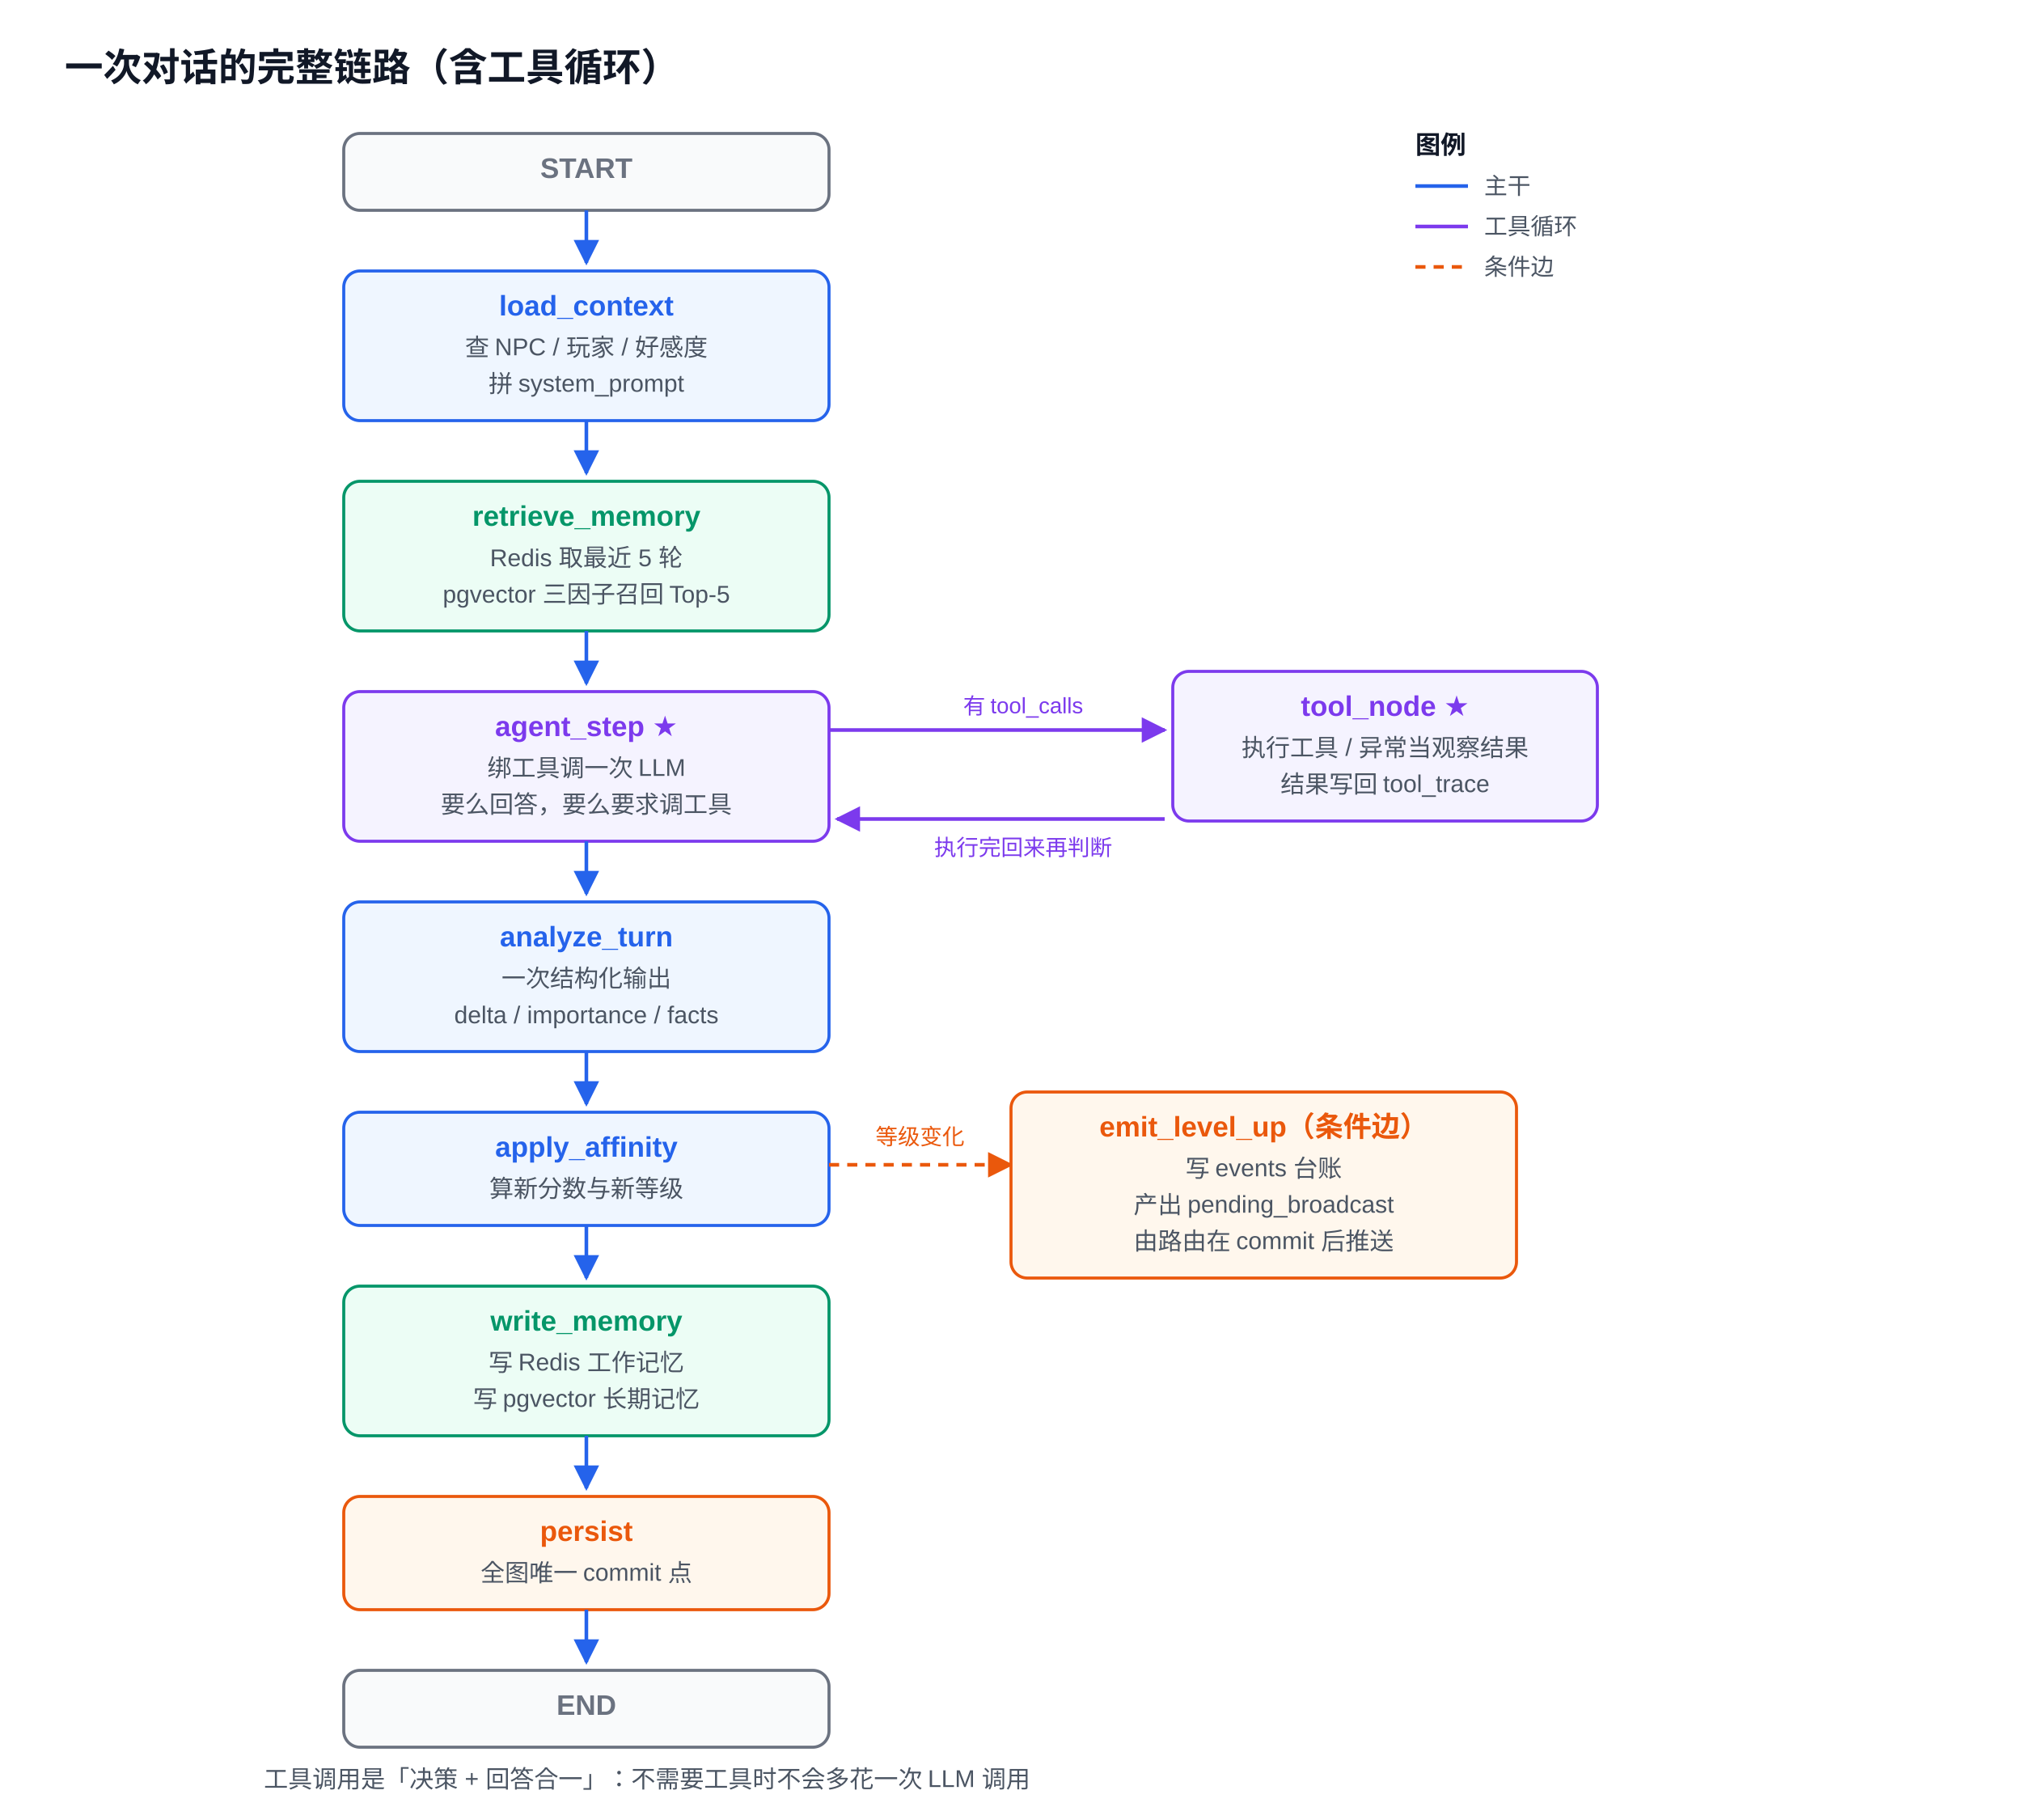
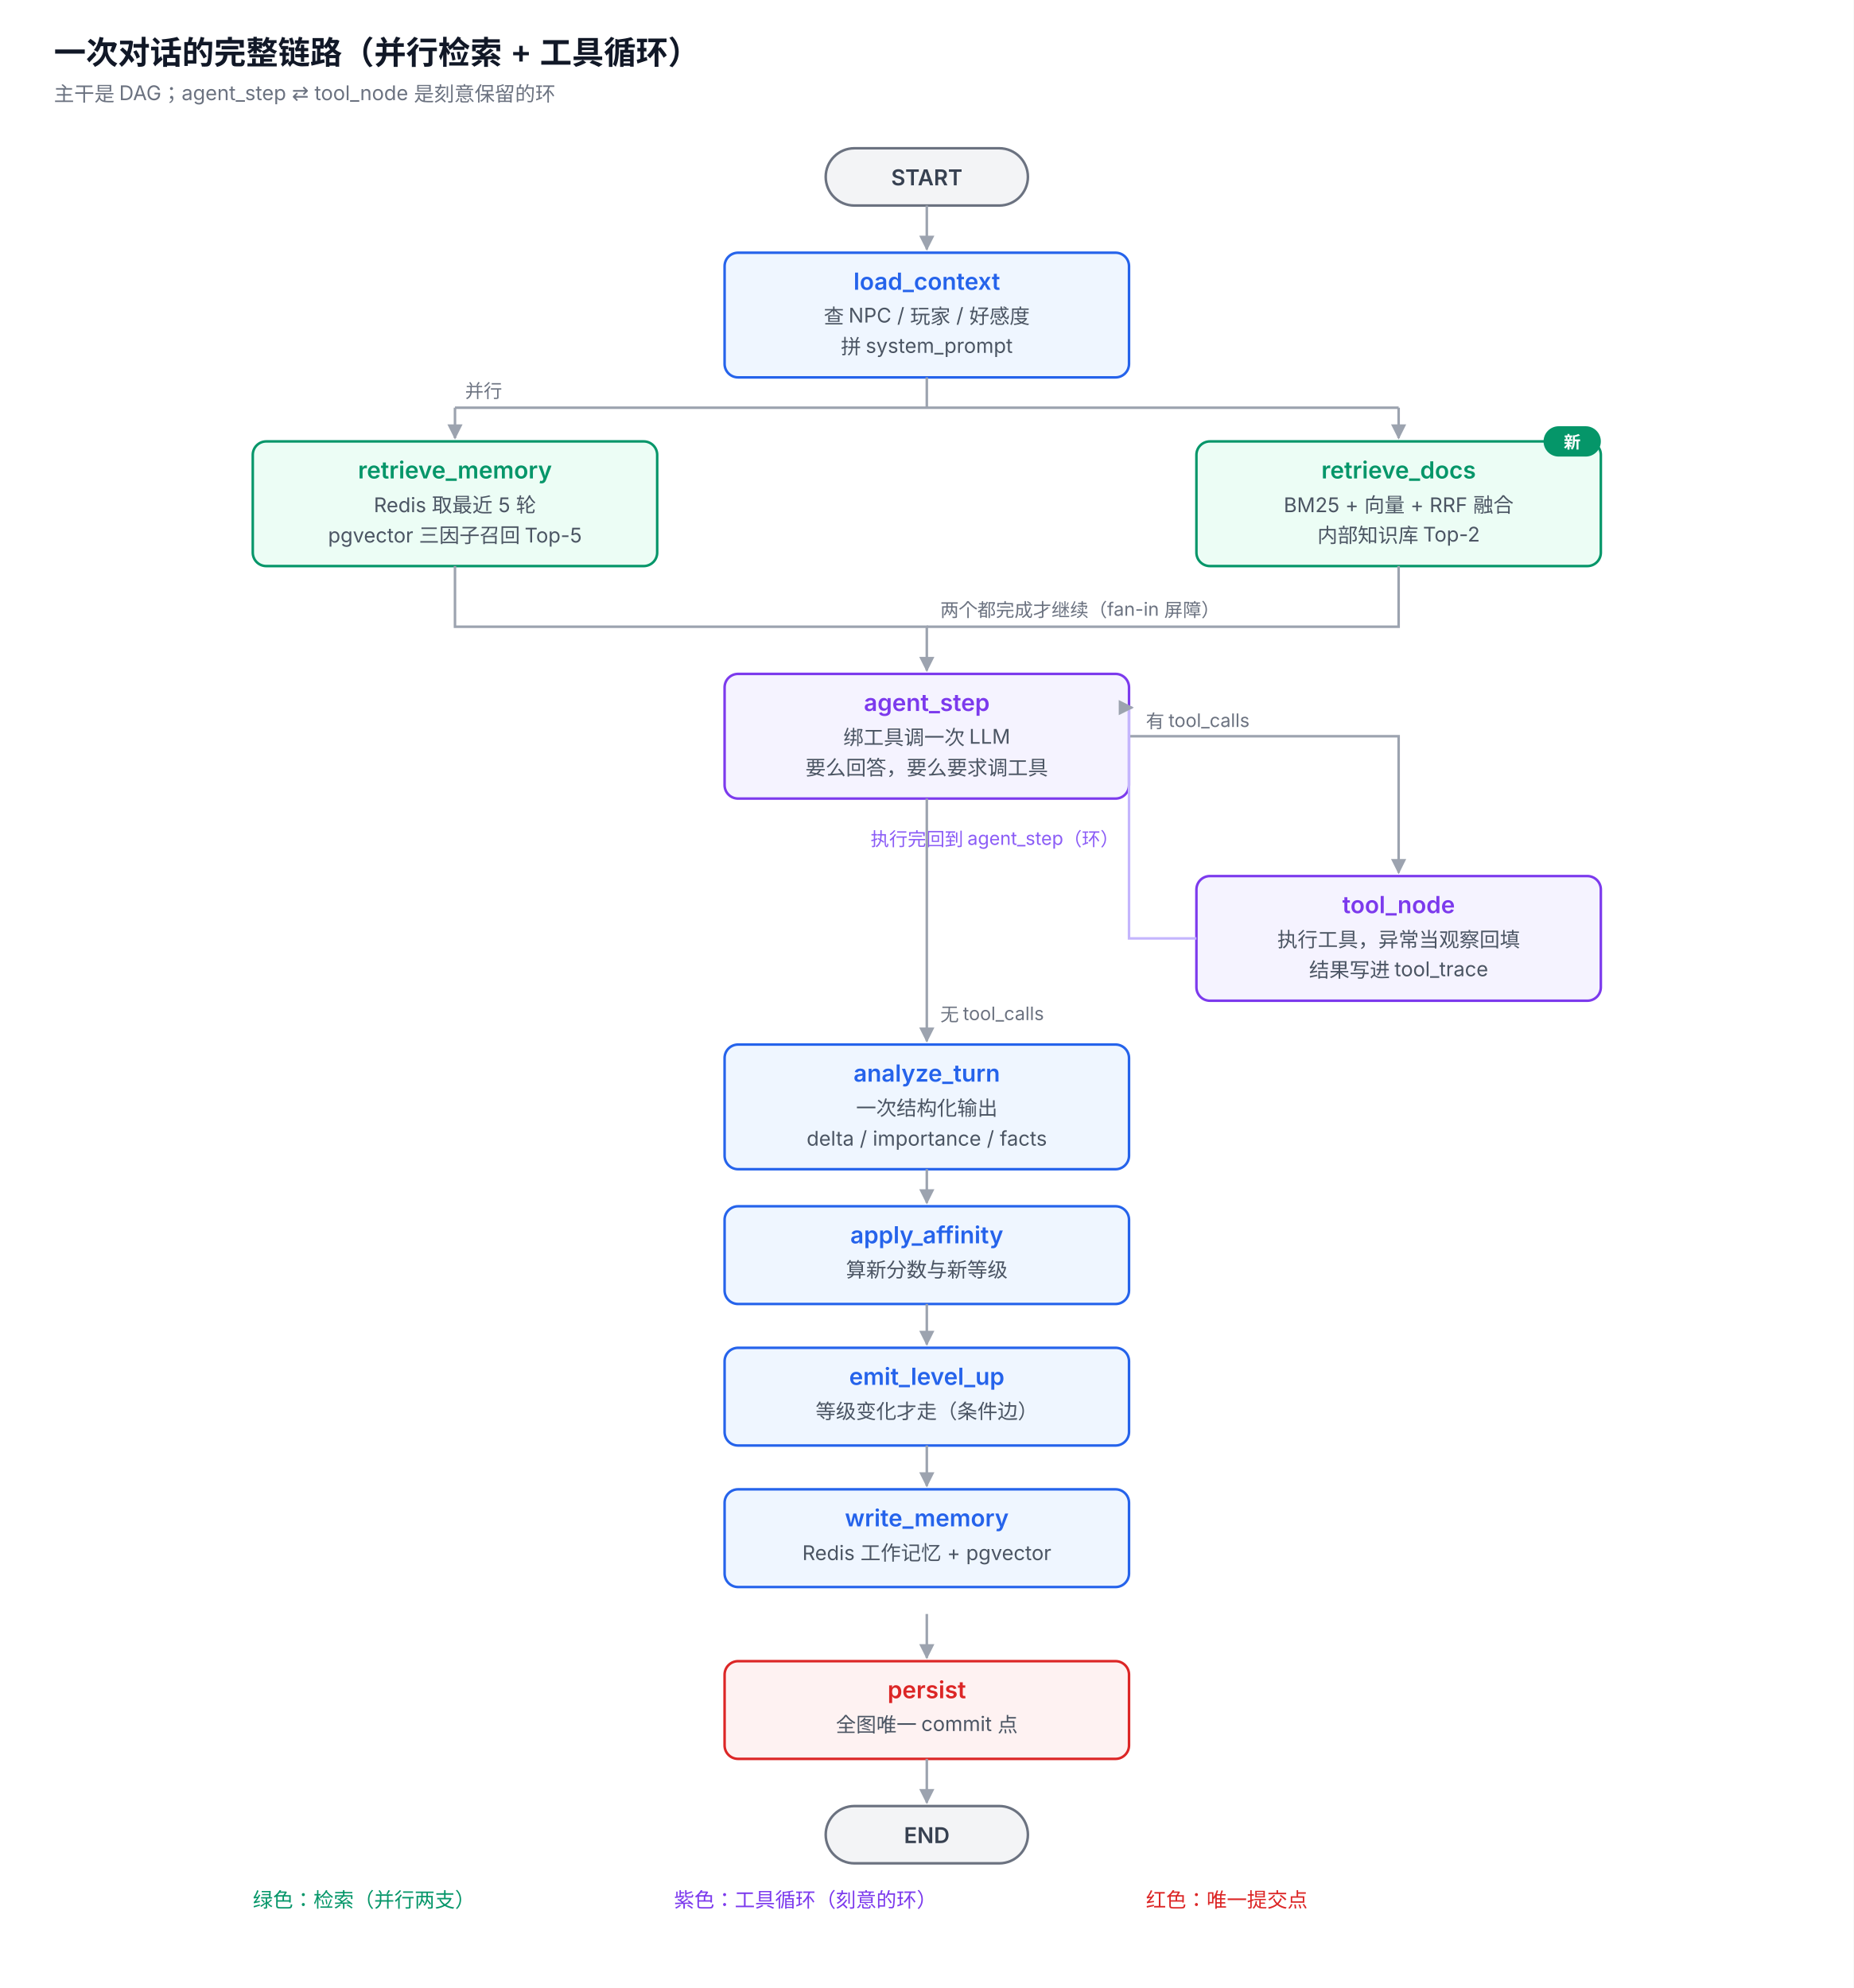
- <svg xmlns="http://www.w3.org/2000/svg" viewBox="0 0 1000 900" width="1000" height="900" font-family="Segoe UI, Microsoft YaHei, PingFang SC, Noto Sans SC, Helvetica Neue, Arial, sans-serif">
-   <rect width="1000" height="900" fill="#ffffff" />
+ <svg xmlns="http://www.w3.org/2000/svg" width="1100" height="1180" viewBox="0 0 1100 1180" font-family="-apple-system,BlinkMacSystemFont,Segoe UI,PingFang SC,Microsoft YaHei,sans-serif">
  <defs>
-     <marker id="ablue" viewBox="0 0 10 10" refX="9" refY="5" markerWidth="7" markerHeight="7" orient="auto-start-reverse">
-       <path d="M 0 0 L 10 5 L 0 10 z" fill="#2563eb" />
-     </marker>
-     <marker id="agreen" viewBox="0 0 10 10" refX="9" refY="5" markerWidth="7" markerHeight="7" orient="auto-start-reverse">
-       <path d="M 0 0 L 10 5 L 0 10 z" fill="#059669" />
-     </marker>
-     <marker id="aorange" viewBox="0 0 10 10" refX="9" refY="5" markerWidth="7" markerHeight="7" orient="auto-start-reverse">
-       <path d="M 0 0 L 10 5 L 0 10 z" fill="#ea580c" />
-     </marker>
-     <marker id="apurple" viewBox="0 0 10 10" refX="9" refY="5" markerWidth="7" markerHeight="7" orient="auto-start-reverse">
-       <path d="M 0 0 L 10 5 L 0 10 z" fill="#7c3aed" />
-     </marker>
-     <marker id="agray" viewBox="0 0 10 10" refX="9" refY="5" markerWidth="7" markerHeight="7" orient="auto-start-reverse">
-       <path d="M 0 0 L 10 5 L 0 10 z" fill="#6b7280" />
+     <marker id="a" viewBox="0 0 10 10" refX="9" refY="5" markerWidth="6" markerHeight="6" orient="auto-start-reverse">
+       <path d="M 0 0 L 10 5 L 0 10 z" fill="#9ca3af" />
    </marker>
  </defs>
-   <text x="32" y="40" font-size="19" font-weight="600" fill="#111827">一次对话的完整链路（含工具循环）</text>
-   <rect x="170.0" y="66" width="240" height="38" rx="8" fill="#f9fafb" stroke="#6b7280" stroke-width="1.5" />
-   <text x="290.0" y="88" text-anchor="middle" font-size="14" font-weight="600" fill="#6b7280">START</text>
-   <rect x="170.0" y="134" width="240" height="74" rx="8" fill="#eff6ff" stroke="#2563eb" stroke-width="1.5" />
-   <text x="290.0" y="156" text-anchor="middle" font-size="14" font-weight="600" fill="#2563eb">load_context</text>
-   <text x="290.0" y="176" text-anchor="middle" font-size="12" fill="#4b5563">查 NPC / 玩家 / 好感度</text>
-   <text x="290.0" y="194" text-anchor="middle" font-size="12" fill="#4b5563">拼 system_prompt</text>
-   <rect x="170.0" y="238" width="240" height="74" rx="8" fill="#ecfdf5" stroke="#059669" stroke-width="1.5" />
-   <text x="290.0" y="260" text-anchor="middle" font-size="14" font-weight="600" fill="#059669">retrieve_memory</text>
-   <text x="290.0" y="280" text-anchor="middle" font-size="12" fill="#4b5563">Redis 取最近 5 轮</text>
-   <text x="290.0" y="298" text-anchor="middle" font-size="12" fill="#4b5563">pgvector 三因子召回 Top-5</text>
-   <rect x="170.0" y="342" width="240" height="74" rx="8" fill="#f5f3ff" stroke="#7c3aed" stroke-width="1.5" />
-   <text x="290.0" y="364" text-anchor="middle" font-size="14" font-weight="600" fill="#7c3aed">agent_step ★</text>
-   <text x="290.0" y="384" text-anchor="middle" font-size="12" fill="#4b5563">绑工具调一次 LLM</text>
-   <text x="290.0" y="402" text-anchor="middle" font-size="12" fill="#4b5563">要么回答，要么要求调工具</text>
-   <rect x="170.0" y="446" width="240" height="74" rx="8" fill="#eff6ff" stroke="#2563eb" stroke-width="1.5" />
-   <text x="290.0" y="468" text-anchor="middle" font-size="14" font-weight="600" fill="#2563eb">analyze_turn</text>
-   <text x="290.0" y="488" text-anchor="middle" font-size="12" fill="#4b5563">一次结构化输出</text>
-   <text x="290.0" y="506" text-anchor="middle" font-size="12" fill="#4b5563">delta / importance / facts</text>
-   <rect x="170.0" y="550" width="240" height="56" rx="8" fill="#eff6ff" stroke="#2563eb" stroke-width="1.5" />
-   <text x="290.0" y="572" text-anchor="middle" font-size="14" font-weight="600" fill="#2563eb">apply_affinity</text>
-   <text x="290.0" y="592" text-anchor="middle" font-size="12" fill="#4b5563">算新分数与新等级</text>
-   <rect x="170.0" y="636" width="240" height="74" rx="8" fill="#ecfdf5" stroke="#059669" stroke-width="1.5" />
-   <text x="290.0" y="658" text-anchor="middle" font-size="14" font-weight="600" fill="#059669">write_memory</text>
-   <text x="290.0" y="678" text-anchor="middle" font-size="12" fill="#4b5563">写 Redis 工作记忆</text>
-   <text x="290.0" y="696" text-anchor="middle" font-size="12" fill="#4b5563">写 pgvector 长期记忆</text>
-   <rect x="170.0" y="740" width="240" height="56" rx="8" fill="#fff7ed" stroke="#ea580c" stroke-width="1.5" />
-   <text x="290.0" y="762" text-anchor="middle" font-size="14" font-weight="600" fill="#ea580c">persist</text>
-   <text x="290.0" y="782" text-anchor="middle" font-size="12" fill="#4b5563">全图唯一 commit 点</text>
-   <rect x="170.0" y="826" width="240" height="38" rx="8" fill="#f9fafb" stroke="#6b7280" stroke-width="1.5" />
-   <text x="290.0" y="848" text-anchor="middle" font-size="14" font-weight="600" fill="#6b7280">END</text>
-   <line x1="290" y1="104" x2="290" y2="130" stroke="#2563eb" stroke-width="1.8" marker-end="url(#ablue)" />
-   <line x1="290" y1="208" x2="290" y2="234" stroke="#2563eb" stroke-width="1.8" marker-end="url(#ablue)" />
-   <line x1="290" y1="312" x2="290" y2="338" stroke="#2563eb" stroke-width="1.8" marker-end="url(#ablue)" />
-   <line x1="290" y1="416" x2="290" y2="442" stroke="#2563eb" stroke-width="1.8" marker-end="url(#ablue)" />
-   <line x1="290" y1="520" x2="290" y2="546" stroke="#2563eb" stroke-width="1.8" marker-end="url(#ablue)" />
-   <line x1="290" y1="606" x2="290" y2="632" stroke="#2563eb" stroke-width="1.8" marker-end="url(#ablue)" />
-   <line x1="290" y1="710" x2="290" y2="736" stroke="#2563eb" stroke-width="1.8" marker-end="url(#ablue)" />
-   <line x1="290" y1="796" x2="290" y2="822" stroke="#2563eb" stroke-width="1.8" marker-end="url(#ablue)" />
-   <rect x="580" y="332" width="210" height="74" rx="8" fill="#f5f3ff" stroke="#7c3aed" stroke-width="1.5" />
-   <text x="685.0" y="354" text-anchor="middle" font-size="14" font-weight="600" fill="#7c3aed">tool_node ★</text>
-   <text x="685.0" y="374" text-anchor="middle" font-size="12" fill="#4b5563">执行工具 / 异常当观察结果</text>
-   <text x="685.0" y="392" text-anchor="middle" font-size="12" fill="#4b5563">结果写回 tool_trace</text>
-   <line x1="410.0" y1="361.0" x2="576" y2="361.0" stroke="#7c3aed" stroke-width="1.8" marker-end="url(#apurple)" />
-   <text x="506.0" y="353.0" text-anchor="middle" font-size="11" fill="#7c3aed">有 tool_calls</text>
-   <line x1="576" y1="405.0" x2="414.0" y2="405.0" stroke="#7c3aed" stroke-width="1.8" marker-end="url(#apurple)" />
-   <text x="506.0" y="423.0" text-anchor="middle" font-size="11" fill="#7c3aed">执行完回来再判断</text>
-   <line x1="410.0" y1="576" x2="500" y2="576" stroke="#ea580c" stroke-width="1.8" stroke-dasharray="5,4" marker-end="url(#aorange)" />
-   <text x="455" y="566" text-anchor="middle" font-size="11" fill="#ea580c">等级变化</text>
-   <rect x="500" y="540" width="250" height="92" rx="8" fill="#fff7ed" stroke="#ea580c" stroke-width="1.5" />
-   <text x="625.0" y="562" text-anchor="middle" font-size="14" font-weight="600" fill="#ea580c">emit_level_up（条件边）</text>
-   <text x="625.0" y="582" text-anchor="middle" font-size="12" fill="#4b5563">写 events 台账</text>
-   <text x="625.0" y="600" text-anchor="middle" font-size="12" fill="#4b5563">产出 pending_broadcast</text>
-   <text x="625.0" y="618" text-anchor="middle" font-size="12" fill="#4b5563">由路由在 commit 后推送</text>
-   <text x="320" y="884" text-anchor="middle" font-size="12" fill="#4b5563">工具调用是「决策 + 回答合一」：不需要工具时不会多花一次 LLM 调用</text>
-   <text x="700" y="76" font-size="12.5" font-weight="600" fill="#111827">图例</text>
-   <line x1="700" y1="92" x2="726" y2="92" stroke="#2563eb" stroke-width="1.8" />
-   <text x="734" y="96" font-size="11.5" fill="#4b5563">主干</text>
-   <line x1="700" y1="112" x2="726" y2="112" stroke="#7c3aed" stroke-width="1.8" />
-   <text x="734" y="116" font-size="11.5" fill="#4b5563">工具循环</text>
-   <line x1="700" y1="132" x2="726" y2="132" stroke="#ea580c" stroke-width="1.8" stroke-dasharray="5,4" />
-   <text x="734" y="136" font-size="11.5" fill="#4b5563">条件边</text>
+   <rect width="1100" height="1180" fill="#ffffff" />
+   <text x="32" y="38" font-size="19" font-weight="600" fill="#111827">一次对话的完整链路（并行检索 + 工具循环）</text>
+   <text x="32" y="60" font-size="12" fill="#6b7280">主干是 DAG；agent_step ⇄ tool_node 是刻意保留的环</text>
+   <rect x="490" y="88" width="120" height="34" rx="17" fill="#f3f4f6" stroke="#6b7280" stroke-width="1.5" />
+   <text x="550" y="110" text-anchor="middle" font-size="13" font-weight="600" fill="#374151">START</text>
+   <rect x="430.0" y="150" width="240" height="74" rx="8" fill="#eff6ff" stroke="#2563eb" stroke-width="1.5" />
+   <text x="550.0" y="172" text-anchor="middle" font-size="14" font-weight="600" fill="#2563eb">load_context</text>
+   <text x="550.0" y="192" text-anchor="middle" font-size="12" fill="#4b5563">查 NPC / 玩家 / 好感度</text>
+   <text x="550.0" y="210" text-anchor="middle" font-size="12" fill="#4b5563">拼 system_prompt</text>
+   <line x1="550" y1="122" x2="550" y2="148" stroke="#9ca3af" stroke-width="1.5" marker-end="url(#a)" />
+   <path d="M550,224 L550,242" stroke="#9ca3af" stroke-width="1.5" fill="none" />
+   <path d="M270.0,242 L830.0,242" stroke="#9ca3af" stroke-width="1.5" fill="none" />
+   <line x1="270.0" y1="242" x2="270.0" y2="260" stroke="#9ca3af" stroke-width="1.5" marker-end="url(#a)" />
+   <line x1="830.0" y1="242" x2="830.0" y2="260" stroke="#9ca3af" stroke-width="1.5" marker-end="url(#a)" />
+   <text x="276.0" y="236" text-anchor="start" font-size="11" fill="#6b7280">并行</text>
+   <rect x="150" y="262" width="240" height="74" rx="8" fill="#ecfdf5" stroke="#059669" stroke-width="1.5" />
+   <text x="270.0" y="284" text-anchor="middle" font-size="14" font-weight="600" fill="#059669">retrieve_memory</text>
+   <text x="270.0" y="304" text-anchor="middle" font-size="12" fill="#4b5563">Redis 取最近 5 轮</text>
+   <text x="270.0" y="322" text-anchor="middle" font-size="12" fill="#4b5563">pgvector 三因子召回 Top-5</text>
+   <rect x="710" y="262" width="240" height="74" rx="8" fill="#ecfdf5" stroke="#059669" stroke-width="1.5" />
+   <text x="830.0" y="284" text-anchor="middle" font-size="14" font-weight="600" fill="#059669">retrieve_docs</text>
+   <text x="830.0" y="304" text-anchor="middle" font-size="12" fill="#4b5563">BM25 + 向量 + RRF 融合</text>
+   <text x="830.0" y="322" text-anchor="middle" font-size="12" fill="#4b5563">内部知识库 Top-2</text>
+   <rect x="916" y="253" width="34" height="18" rx="9" fill="#059669" />
+   <text x="933" y="266" text-anchor="middle" font-size="10" fill="#ffffff" font-weight="600">新</text>
+   <path d="M270.0,336 L270.0,372 L550,372 L550,398" fill="none" stroke="#9ca3af" stroke-width="1.5" marker-end="url(#a)" />
+   <path d="M830.0,336 L830.0,372 L550,372" fill="none" stroke="#9ca3af" stroke-width="1.5" />
+   <text x="558" y="366" text-anchor="start" font-size="11" fill="#6b7280">两个都完成才继续（fan-in 屏障）</text>
+   <rect x="430.0" y="400" width="240" height="74" rx="8" fill="#f5f3ff" stroke="#7c3aed" stroke-width="1.5" />
+   <text x="550.0" y="422" text-anchor="middle" font-size="14" font-weight="600" fill="#7c3aed">agent_step</text>
+   <text x="550.0" y="442" text-anchor="middle" font-size="12" fill="#4b5563">绑工具调一次 LLM</text>
+   <text x="550.0" y="460" text-anchor="middle" font-size="12" fill="#4b5563">要么回答，要么要求调工具</text>
+   <path d="M670.0,437 L830.0,437 L830.0,518" fill="none" stroke="#9ca3af" stroke-width="1.5" marker-end="url(#a)" />
+   <text x="680.0" y="432" text-anchor="start" font-size="11" fill="#6b7280">有 tool_calls</text>
+   <rect x="710" y="520" width="240" height="74" rx="8" fill="#f5f3ff" stroke="#7c3aed" stroke-width="1.5" />
+   <text x="830.0" y="542" text-anchor="middle" font-size="14" font-weight="600" fill="#7c3aed">tool_node</text>
+   <text x="830.0" y="562" text-anchor="middle" font-size="12" fill="#4b5563">执行工具，异常当观察回填</text>
+   <text x="830.0" y="580" text-anchor="middle" font-size="12" fill="#4b5563">结果写进 tool_trace</text>
+   <path d="M710,557 L670,557 L670,420 L672.0,420" fill="none" stroke="#c4b5fd" stroke-width="1.5" marker-end="url(#a)" />
+   <text x="664" y="502" text-anchor="end" font-size="11" fill="#8b5cf6">执行完回到 agent_step（环）</text>
+   <rect x="430.0" y="620" width="240" height="74" rx="8" fill="#eff6ff" stroke="#2563eb" stroke-width="1.5" />
+   <text x="550.0" y="642" text-anchor="middle" font-size="14" font-weight="600" fill="#2563eb">analyze_turn</text>
+   <text x="550.0" y="662" text-anchor="middle" font-size="12" fill="#4b5563">一次结构化输出</text>
+   <text x="550.0" y="680" text-anchor="middle" font-size="12" fill="#4b5563">delta / importance / facts</text>
+   <rect x="430.0" y="716" width="240" height="58" rx="8" fill="#eff6ff" stroke="#2563eb" stroke-width="1.5" />
+   <text x="550.0" y="738" text-anchor="middle" font-size="14" font-weight="600" fill="#2563eb">apply_affinity</text>
+   <text x="550.0" y="758" text-anchor="middle" font-size="12" fill="#4b5563">算新分数与新等级</text>
+   <rect x="430.0" y="800" width="240" height="58" rx="8" fill="#eff6ff" stroke="#2563eb" stroke-width="1.5" />
+   <text x="550.0" y="822" text-anchor="middle" font-size="14" font-weight="600" fill="#2563eb">emit_level_up</text>
+   <text x="550.0" y="842" text-anchor="middle" font-size="12" fill="#4b5563">等级变化才走（条件边）</text>
+   <rect x="430.0" y="884" width="240" height="58" rx="8" fill="#eff6ff" stroke="#2563eb" stroke-width="1.5" />
+   <text x="550.0" y="906" text-anchor="middle" font-size="14" font-weight="600" fill="#2563eb">write_memory</text>
+   <text x="550.0" y="926" text-anchor="middle" font-size="12" fill="#4b5563">Redis 工作记忆 + pgvector</text>
+   <line x1="550" y1="474" x2="550" y2="618" stroke="#9ca3af" stroke-width="1.5" marker-end="url(#a)" />
+   <text x="558" y="606" text-anchor="start" font-size="11" fill="#6b7280">无 tool_calls</text>
+   <line x1="550" y1="694" x2="550" y2="714" stroke="#9ca3af" stroke-width="1.5" marker-end="url(#a)" />
+   <line x1="550" y1="774" x2="550" y2="798" stroke="#9ca3af" stroke-width="1.5" marker-end="url(#a)" />
+   <line x1="550" y1="858" x2="550" y2="882" stroke="#9ca3af" stroke-width="1.5" marker-end="url(#a)" />
+   <rect x="430.0" y="986" width="240" height="58" rx="8" fill="#fef2f2" stroke="#dc2626" stroke-width="1.5" />
+   <text x="550.0" y="1008" text-anchor="middle" font-size="14" font-weight="600" fill="#dc2626">persist</text>
+   <text x="550.0" y="1028" text-anchor="middle" font-size="12" fill="#4b5563">全图唯一 commit 点</text>
+   <line x1="550" y1="958" x2="550" y2="984" stroke="#9ca3af" stroke-width="1.5" marker-end="url(#a)" />
+   <rect x="490" y="1072" width="120" height="34" rx="17" fill="#f3f4f6" stroke="#6b7280" stroke-width="1.5" />
+   <text x="550" y="1094" text-anchor="middle" font-size="13" font-weight="600" fill="#374151">END</text>
+   <line x1="550" y1="1044" x2="550" y2="1070" stroke="#9ca3af" stroke-width="1.5" marker-end="url(#a)" />
+   <text x="150" y="1132" text-anchor="start" font-size="12" fill="#059669">绿色：检索（并行两支）</text>
+   <text x="400" y="1132" text-anchor="start" font-size="12" fill="#7c3aed">紫色：工具循环（刻意的环）</text>
+   <text x="680" y="1132" text-anchor="start" font-size="12" fill="#dc2626">红色：唯一提交点</text>
</svg>
